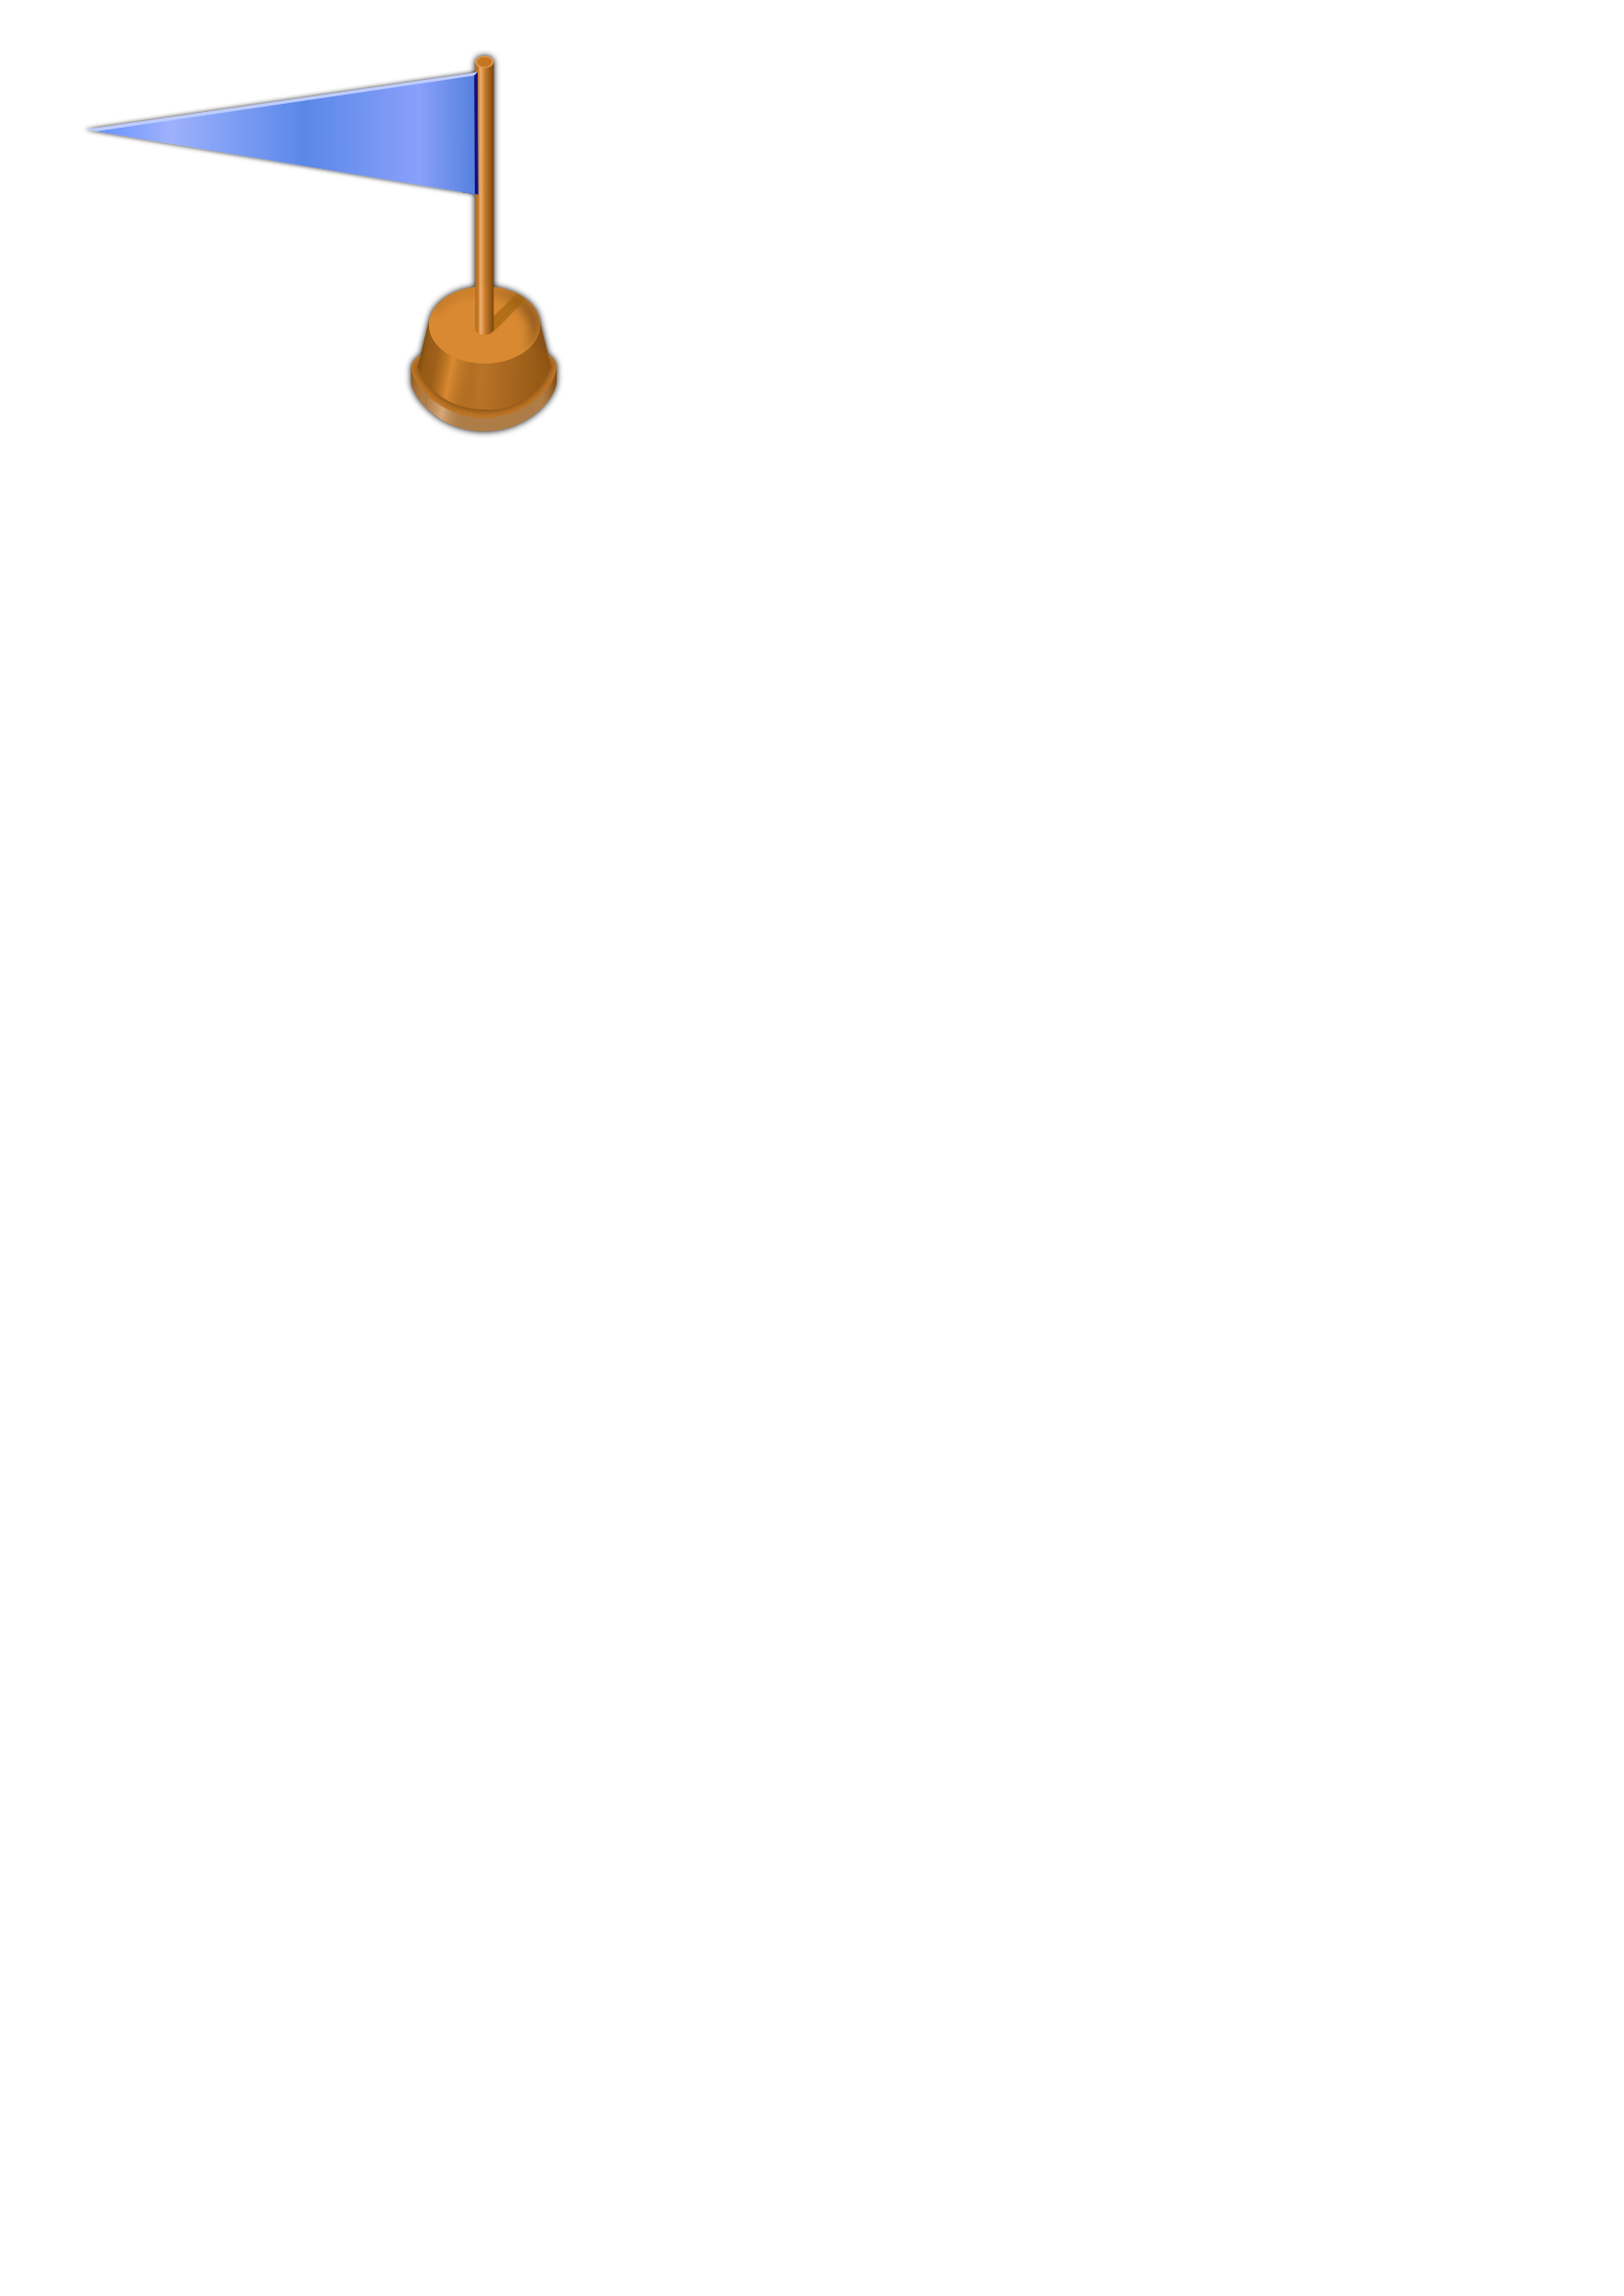
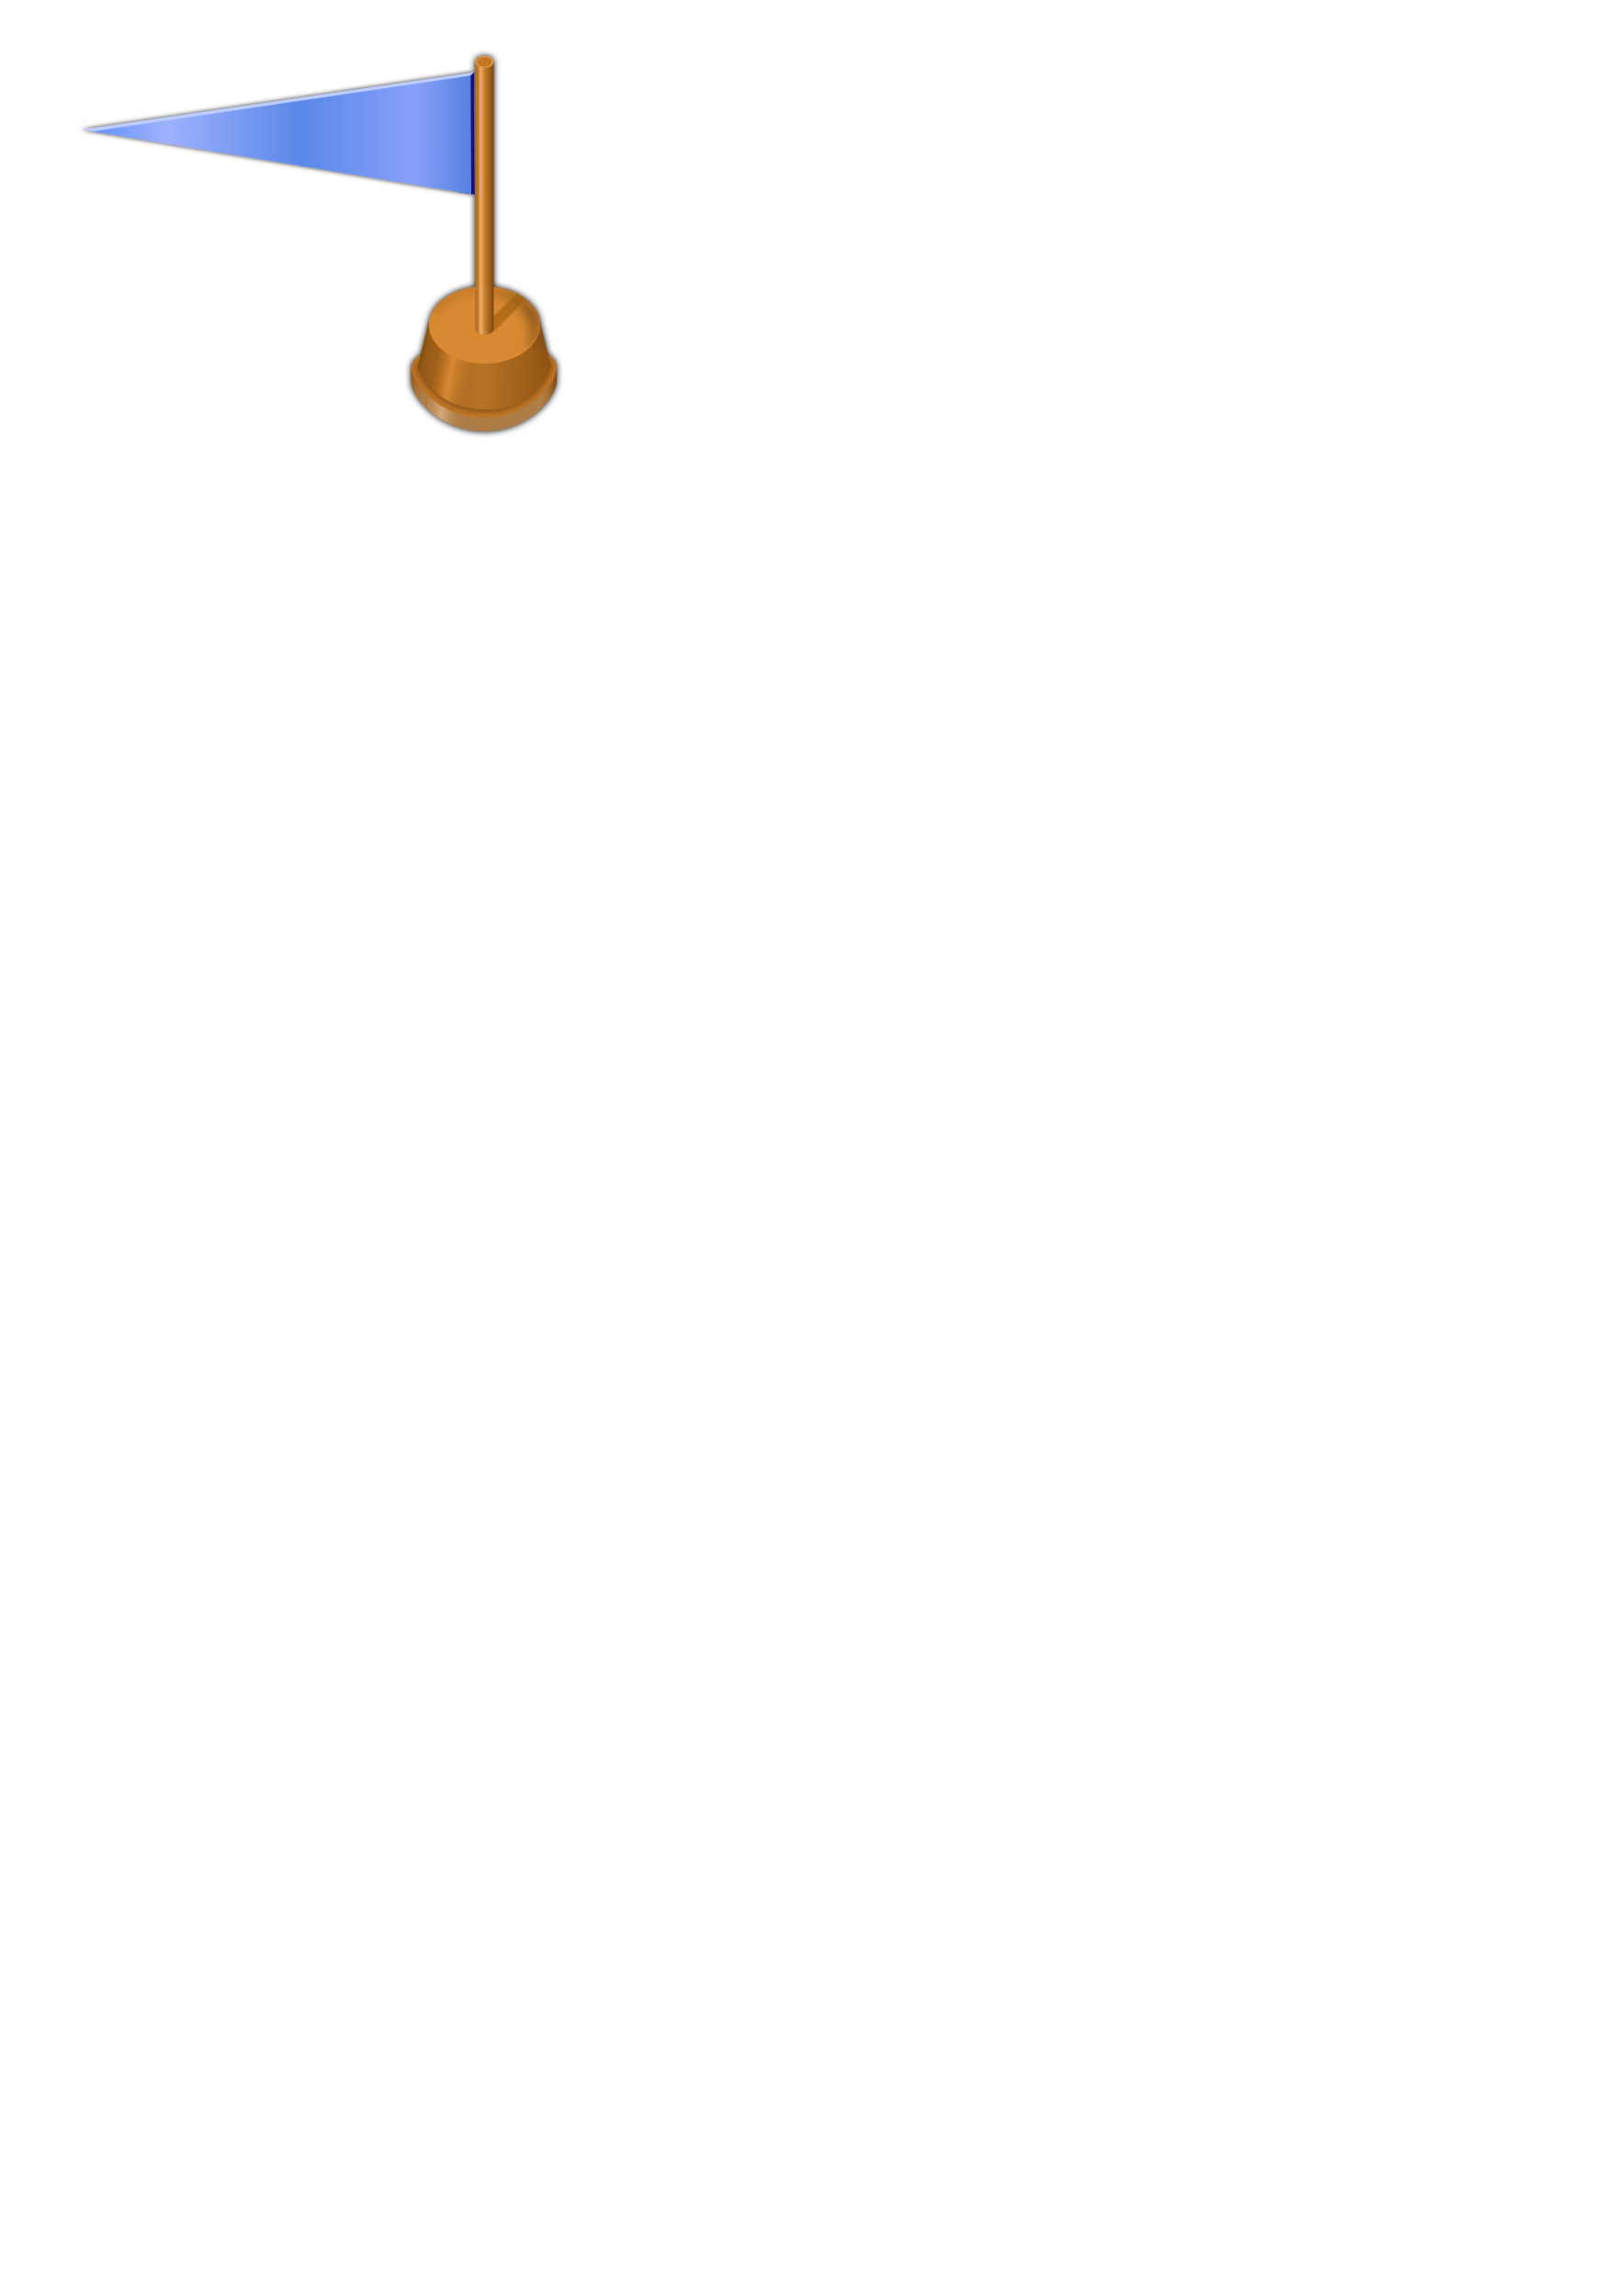
<svg xmlns="http://www.w3.org/2000/svg" xmlns:xlink="http://www.w3.org/1999/xlink" width="210mm" height="297mm" viewBox="0 0 210 297" version="1.1" id="svg5" xml:space="preserve">
  <defs id="defs2">
    <linearGradient id="linearGradient55962">
      <stop style="stop-color:#497ad7;stop-opacity:1;" offset="0" id="stop55958" />
      <stop style="stop-color:#89a0fa;stop-opacity:1;" offset="0.159" id="stop55966" />
      <stop style="stop-color:#5a88e8;stop-opacity:1;" offset="0.424" id="stop55970" />
      <stop style="stop-color:#9eb1fd;stop-opacity:1;" offset="0.734" id="stop55968" />
      <stop style="stop-color:#4480fc;stop-opacity:1;" offset="1" id="stop55960" />
    </linearGradient>
    <linearGradient id="linearGradient54060">
      <stop style="stop-color:#cc9251;stop-opacity:0.017;" offset="0" id="stop54056" />
      <stop style="stop-color:#81480f;stop-opacity:1;" offset="1" id="stop54058" />
    </linearGradient>
    <linearGradient id="linearGradient52189">
      <stop style="stop-color:#ae7d47;stop-opacity:0.159;" offset="0" id="stop52185" />
      <stop style="stop-color:#f6cd9f;stop-opacity:0.548;" offset="0.514" id="stop52193" />
      <stop style="stop-color:#ae7d47;stop-opacity:0;" offset="1" id="stop52187" />
    </linearGradient>
    <linearGradient id="linearGradient50589">
      <stop style="stop-color:#5c3710;stop-opacity:1;" offset="0" id="stop50585" />
      <stop style="stop-color:#aa6418;stop-opacity:0.297;" offset="1" id="stop50587" />
    </linearGradient>
    <linearGradient id="linearGradient45914">
      <stop style="stop-color:#7f500f;stop-opacity:0.98;" offset="0" id="stop45910" />
      <stop style="stop-color:#9f5f17;stop-opacity:0.014;" offset="1" id="stop45912" />
    </linearGradient>
    <linearGradient id="linearGradient40359">
      <stop style="stop-color:#ff9e20;stop-opacity:0;" offset="0" id="stop40353" />
      <stop style="stop-color:#4c2f0b;stop-opacity:0.98;" offset="1" id="stop40357" />
    </linearGradient>
    <linearGradient id="linearGradient38324">
      <stop style="stop-color:#492b0d;stop-opacity:0.15;" offset="0" id="stop38320" />
      <stop style="stop-color:#995b17;stop-opacity:0.017;" offset="1" id="stop38322" />
    </linearGradient>
    <linearGradient id="linearGradient36453">
      <stop style="stop-color:#c17820;stop-opacity:0.014;" offset="0" id="stop36447" />
      <stop style="stop-color:#d98931;stop-opacity:1;" offset="0.476" id="stop36449" />
      <stop style="stop-color:#c37b2a;stop-opacity:0.153;" offset="1" id="stop36451" />
    </linearGradient>
    <linearGradient id="linearGradient24709">
      <stop style="stop-color:#905513;stop-opacity:1;" offset="0" id="stop24705" />
      <stop style="stop-color:#b97427;stop-opacity:0.976;" offset="0.486" id="stop24711" />
      <stop style="stop-color:#8d5211;stop-opacity:0.976" offset="1" id="stop24707" />
    </linearGradient>
    <linearGradient id="linearGradient16670">
      <stop style="stop-color:#e59e53;stop-opacity:0.029;" offset="0" id="stop16666" />
      <stop style="stop-color:#e9af75;stop-opacity:1;" offset="0.4" id="stop16674" />
      <stop style="stop-color:#f5b772;stop-opacity:0.035;" offset="1" id="stop16668" />
    </linearGradient>
    <linearGradient id="linearGradient12656">
      <stop style="stop-color:#a05c11;stop-opacity:1;" offset="0" id="stop12652" />
      <stop style="stop-color:#db8c35;stop-opacity:1;" offset="0.498" id="stop12660" />
      <stop style="stop-color:#703c05;stop-opacity:1;" offset="1" id="stop12654" />
    </linearGradient>
    <linearGradient xlink:href="#linearGradient12656" id="linearGradient12658" x1="96.518" y1="64.634" x2="101.434" y2="64.634" gradientUnits="userSpaceOnUse" />
    <linearGradient xlink:href="#linearGradient16670" id="linearGradient16672" x1="98.488" y1="65.647" x2="99.663" y2="65.647" gradientUnits="userSpaceOnUse" gradientTransform="matrix(1.01497,0,0,1.01497,-1.990449,-1.368017)" />
    <filter style="color-interpolation-filters:sRGB" id="filter20432" x="-0.12" y="-0.185" width="1.241" height="1.371">
      <feGaussianBlur stdDeviation="0.13" id="feGaussianBlur20434" />
    </filter>
    <linearGradient xlink:href="#linearGradient24709" id="linearGradient24703" x1="84.25" y1="94.299" x2="113.901" y2="94.883" gradientUnits="userSpaceOnUse" />
    <filter style="color-interpolation-filters:sRGB" id="filter35700" x="-0.063" y="-0.077" width="1.127" height="1.154">
      <feGaussianBlur stdDeviation="0.164" id="feGaussianBlur35702" />
    </filter>
    <linearGradient xlink:href="#linearGradient36453" id="linearGradient36445" x1="88.646" y1="97.03" x2="95.803" y2="98.462" gradientUnits="userSpaceOnUse" />
    <linearGradient xlink:href="#linearGradient38324" id="linearGradient38326" x1="112.691" y1="91.844" x2="109.699" y2="94.313" gradientUnits="userSpaceOnUse" />
    <radialGradient xlink:href="#linearGradient40359" id="radialGradient41879" cx="99.502" cy="85.095" fx="99.502" fy="85.095" r="11.164" gradientTransform="matrix(0.4512616,-0.6075065,0.819242,0.6085407,-15.11306,93.75917)" gradientUnits="userSpaceOnUse" />
    <filter style="color-interpolation-filters:sRGB" id="filter42502" x="-0.103" y="-0.175" width="1.206" height="1.351">
      <feGaussianBlur stdDeviation="0.959" id="feGaussianBlur42504" />
    </filter>
    <clipPath clipPathUnits="userSpaceOnUse" id="clipPath42514">
      <ellipse style="display:inline;opacity:1;fill:#d98931;fill-opacity:1;fill-rule:evenodd;stroke-width:0.283" id="ellipse42516" cx="99.305" cy="86.417" rx="11.36" ry="7.882" />
    </clipPath>
    <linearGradient xlink:href="#linearGradient45914" id="linearGradient45916" x1="86.499" y1="92.324" x2="87.987" y2="92.614" gradientUnits="userSpaceOnUse" />
    <filter style="color-interpolation-filters:sRGB" id="filter48131" x="-0.059" y="-0.126" width="1.118" height="1.253">
      <feGaussianBlur stdDeviation="0.677" id="feGaussianBlur48133" />
    </filter>
    <linearGradient xlink:href="#linearGradient50589" id="linearGradient50591" x1="81.624" y1="98.578" x2="85.89" y2="100.097" gradientUnits="userSpaceOnUse" />
    <linearGradient xlink:href="#linearGradient52189" id="linearGradient52191" x1="85.818" y1="103.784" x2="95" y2="105.591" gradientUnits="userSpaceOnUse" />
    <clipPath clipPathUnits="userSpaceOnUse" id="clipPath52285">
      <ellipse style="display:inline;opacity:1;fill:#ec85e1;fill-opacity:1;fill-rule:evenodd;stroke-width:0.488" id="ellipse52287" cx="243.056" cy="-126.577" rx="20.68" ry="12.839" transform="matrix(0.5040386,0.8636811,0.1856759,0.9826111,0,0)" />
    </clipPath>
    <linearGradient xlink:href="#linearGradient54060" id="linearGradient54062" x1="109.748" y1="102.555" x2="113.797" y2="102.699" gradientUnits="userSpaceOnUse" />
    <filter style="color-interpolation-filters:sRGB" id="filter55629" x="-0.055" y="-0.021" width="1.111" height="1.043">
      <feGaussianBlur stdDeviation="0.684" id="feGaussianBlur55631" />
    </filter>
    <linearGradient xlink:href="#linearGradient55962" id="linearGradient55964" x1="99.995" y1="47.237" x2="11.656" y2="47.033" gradientUnits="userSpaceOnUse" />
    <filter style="color-interpolation-filters:sRGB" id="filter62741" x="-0.016" y="-0.05" width="1.031" height="1.1">
      <feGaussianBlur stdDeviation="0.519" id="feGaussianBlur62743" />
    </filter>
  </defs>
  <g id="layer1">
-     <g id="g67569" transform="matrix(0.6342796,0,0,0.6342796,-0.3130399,-12.77831)">
-       <path id="path62734" style="opacity:0.828;fill:#000000;fill-opacity:1;stroke:none;stroke-width:0.265px;stroke-linecap:butt;stroke-linejoin:miter;stroke-opacity:1;filter:url(#filter62741)" d="m 97.891,34.847 -80.106,11.712 2.285,0.379 74.608,12.367 0.894,0.148 2.463,0.408 z" />
-       <path id="path55585" style="fill:#000000;fill-opacity:1;fill-rule:evenodd;stroke-width:0.264;filter:url(#filter55629)" d="m 99.28,31.542 a 1.892,1.227 0 0 0 -1.891,1.227 V 78.653 a 11.36,7.882 0 0 0 -0.144,0.018 11.36,7.882 0 0 0 -0.299,0.037 11.36,7.882 0 0 0 -0.516,0.089 11.36,7.882 0 0 0 -0.241,0.042 11.36,7.882 0 0 0 -0.539,0.12 11.36,7.882 0 0 0 -0.213,0.05 11.36,7.882 0 0 0 -0.553,0.153 11.36,7.882 0 0 0 -0.172,0.049 11.36,7.882 0 0 0 -0.54,0.18 11.36,7.882 0 0 0 -0.174,0.061 11.36,7.882 0 0 0 -0.543,0.214 11.36,7.882 0 0 0 -0.129,0.053 11.36,7.882 0 0 0 -0.549,0.253 11.36,7.882 0 0 0 -0.1,0.049 11.36,7.882 0 0 0 -0.506,0.269 11.36,7.882 0 0 0 -0.128,0.072 11.36,7.882 0 0 0 -0.477,0.293 11.36,7.882 0 0 0 -0.101,0.065 11.36,7.882 0 0 0 -0.463,0.326 11.36,7.882 0 0 0 -0.084,0.063 11.36,7.882 0 0 0 -0.433,0.35 11.36,7.882 0 0 0 -0.076,0.066 11.36,7.882 0 0 0 -0.407,0.38 11.36,7.882 0 0 0 -0.05,0.05 11.36,7.882 0 0 0 -0.378,0.408 11.36,7.882 0 0 0 -0.045,0.052 11.36,7.882 0 0 0 -0.342,0.433 11.36,7.882 0 0 0 -0.026,0.035 11.36,7.882 0 0 0 -0.31,0.466 11.36,7.882 0 0 0 -0.011,0.019 11.36,7.882 0 0 0 -0.268,0.486 11.36,7.882 0 0 0 -0.012,0.025 11.36,7.882 0 0 0 -0.568,1.875 h -0.045 l -1.633,6.731 c -1.247,0.791 -1.959,1.719 -1.975,2.733 v 2.472 h 0.023 c -0.014,0.095 -0.022,0.192 -0.023,0.289 -5.68e-4,0.038 2.3e-5,0.077 0.002,0.117 5.28e-4,0.014 0.001,0.027 0.002,0.041 0.001,0.026 0.004,0.052 0.006,0.078 0.002,0.02 0.003,0.039 0.005,0.059 0.004,0.04 0.01,0.08 0.016,0.121 4.91e-4,0.003 0.001,0.007 0.002,0.01 0.014,0.091 0.032,0.184 0.055,0.281 0.005,0.021 0.01,0.043 0.015,0.064 0.008,0.031 0.016,0.062 0.025,0.093 0.004,0.015 0.008,0.029 0.012,0.044 0.012,0.043 0.025,0.087 0.039,0.132 0.006,0.02 0.013,0.041 0.02,0.061 0.014,0.041 0.028,0.082 0.043,0.124 0.002,0.006 0.004,0.013 0.007,0.019 0.02,0.056 0.042,0.113 0.064,0.17 7.32e-4,0.002 0.001,0.004 0.002,0.006 0.021,0.054 0.044,0.108 0.067,0.163 0.004,0.009 0.007,0.017 0.011,0.026 0.024,0.055 0.048,0.11 0.073,0.166 0.007,0.015 0.014,0.03 0.021,0.045 0.018,0.039 0.037,0.079 0.056,0.119 0.01,0.021 0.021,0.042 0.031,0.063 0.026,0.053 0.054,0.106 0.082,0.16 0.009,0.017 0.019,0.035 0.028,0.053 0.019,0.036 0.039,0.072 0.059,0.109 0.014,0.025 0.028,0.051 0.042,0.076 0.061,0.109 0.125,0.219 0.193,0.33 0.017,0.028 0.035,0.056 0.052,0.084 0.031,0.051 0.063,0.101 0.096,0.152 0.001,0.002 0.003,0.004 0.004,0.006 0.033,0.051 0.067,0.101 0.101,0.152 0.024,0.036 0.049,0.072 0.073,0.109 0.02,0.029 0.04,0.058 0.06,0.087 0.035,0.051 0.072,0.102 0.109,0.153 0.022,0.031 0.044,0.062 0.067,0.093 0.016,0.021 0.032,0.043 0.048,0.064 0.038,0.052 0.077,0.104 0.117,0.156 0.008,0.011 0.017,0.021 0.025,0.032 0.005,0.007 0.01,0.014 0.015,0.021 0.762,0.986 1.765,2.001 2.986,2.922 0.063,0.048 0.128,0.095 0.192,0.143 0.054,0.04 0.109,0.08 0.164,0.119 0.02,0.014 0.039,0.028 0.059,0.042 0.054,0.038 0.109,0.076 0.164,0.114 0.011,0.008 0.023,0.016 0.035,0.024 0.189,0.13 0.383,0.257 0.581,0.381 0.009,0.006 0.018,0.011 0.027,0.017 0.065,0.041 0.13,0.081 0.196,0.121 0.072,0.043 0.143,0.087 0.216,0.129 0.065,0.038 0.13,0.075 0.196,0.113 0.011,0.006 0.022,0.013 0.033,0.019 0.065,0.037 0.13,0.073 0.195,0.109 0.022,0.012 0.044,0.024 0.067,0.036 0.2,0.109 0.405,0.214 0.613,0.316 0.018,0.009 0.036,0.018 0.054,0.026 0.067,0.033 0.135,0.065 0.203,0.097 0.017,0.008 0.033,0.015 0.05,0.023 0.132,0.061 0.266,0.122 0.402,0.18 0.017,0.007 0.034,0.015 0.052,0.022 0.063,0.027 0.126,0.054 0.19,0.08 0.039,0.016 0.078,0.032 0.117,0.048 0.072,0.029 0.144,0.058 0.217,0.086 0.074,0.029 0.148,0.057 0.223,0.085 0.048,0.018 0.096,0.035 0.145,0.053 0.047,0.017 0.093,0.034 0.14,0.051 1.697,0.599 3.601,0.961 5.692,0.953 4.22,-0.017 7.741,-1.557 10.278,-3.55 0.044,-0.035 0.088,-0.07 0.132,-0.105 0.044,-0.035 0.087,-0.07 0.13,-0.105 0.043,-0.035 0.086,-0.071 0.129,-0.106 0.042,-0.035 0.084,-0.071 0.126,-0.107 0.005,-0.004 0.01,-0.009 0.015,-0.013 0.037,-0.032 0.074,-0.063 0.11,-0.095 0.002,-0.001 0.003,-0.003 0.005,-0.004 0.04,-0.035 0.079,-0.07 0.118,-0.104 0.006,-0.005 0.012,-0.011 0.018,-0.016 0.075,-0.067 0.15,-0.135 0.223,-0.203 0.041,-0.038 0.081,-0.076 0.121,-0.114 0.013,-0.012 0.025,-0.024 0.037,-0.036 0.043,-0.041 0.086,-0.083 0.128,-0.124 0.02,-0.019 0.04,-0.039 0.059,-0.058 0.021,-0.021 0.042,-0.042 0.062,-0.062 0.016,-0.016 0.033,-0.033 0.049,-0.049 0.011,-0.011 0.021,-0.021 0.032,-0.032 0.026,-0.026 0.052,-0.053 0.078,-0.08 0.011,-0.011 0.021,-0.022 0.031,-0.033 0.026,-0.027 0.051,-0.053 0.076,-0.08 0.006,-0.006 0.011,-0.012 0.017,-0.018 0.03,-0.032 0.06,-0.063 0.089,-0.095 0.041,-0.044 0.081,-0.088 0.121,-0.133 0.028,-0.031 0.056,-0.062 0.084,-0.093 0.051,-0.057 0.101,-0.115 0.151,-0.172 0.016,-0.019 0.032,-0.037 0.048,-0.056 0.046,-0.053 0.091,-0.107 0.135,-0.16 0.009,-0.011 0.017,-0.021 0.025,-0.032 0.042,-0.051 0.084,-0.103 0.125,-0.155 0.029,-0.037 0.058,-0.074 0.087,-0.111 0.03,-0.038 0.06,-0.077 0.089,-0.115 0.029,-0.038 0.057,-0.076 0.085,-0.114 0.031,-0.042 0.062,-0.083 0.092,-0.125 0.006,-0.009 0.012,-0.017 0.018,-0.026 0.046,-0.064 0.091,-0.127 0.135,-0.191 2.2e-4,-3.2e-4 3e-4,-7.2e-4 5.2e-4,-0.001 0.036,-0.053 0.072,-0.106 0.107,-0.159 0.015,-0.023 0.031,-0.046 0.046,-0.07 0.034,-0.052 0.068,-0.104 0.101,-0.157 0.015,-0.024 0.03,-0.047 0.045,-0.071 0.029,-0.047 0.058,-0.094 0.086,-0.141 0.017,-0.029 0.034,-0.057 0.051,-0.085 0.029,-0.05 0.058,-0.1 0.086,-0.15 0.014,-0.025 0.029,-0.05 0.042,-0.075 0.03,-0.055 0.06,-0.109 0.089,-0.164 0.002,-0.005 0.005,-0.009 0.007,-0.014 0.031,-0.059 0.061,-0.117 0.09,-0.175 0.009,-0.017 0.016,-0.034 0.025,-0.051 0.025,-0.051 0.049,-0.101 0.073,-0.151 0.01,-0.021 0.02,-0.043 0.029,-0.064 0.026,-0.057 0.052,-0.114 0.076,-0.171 0.004,-0.009 0.007,-0.018 0.011,-0.026 0.025,-0.06 0.051,-0.119 0.074,-0.178 0.005,-0.012 0.009,-0.024 0.013,-0.036 0.022,-0.056 0.043,-0.111 0.064,-0.166 7.4e-4,-0.002 0.001,-0.004 0.002,-0.006 0.02,-0.055 0.038,-0.109 0.056,-0.163 0.005,-0.016 0.01,-0.031 0.015,-0.047 0.019,-0.06 0.038,-0.12 0.055,-0.179 0.003,-0.009 0.005,-0.018 0.008,-0.027 0.016,-0.056 0.031,-0.111 0.045,-0.165 10e-4,-0.005 0.002,-0.011 0.004,-0.016 0.013,-0.053 0.026,-0.105 0.037,-0.158 0.002,-0.011 0.005,-0.022 0.007,-0.033 0.012,-0.057 0.023,-0.113 0.033,-0.168 8.5e-4,-0.005 10e-4,-0.01 0.002,-0.014 0.009,-0.051 0.017,-0.102 0.023,-0.151 0.002,-0.015 0.004,-0.029 0.006,-0.044 0.006,-0.045 0.011,-0.089 0.015,-0.133 10e-4,-0.012 0.002,-0.024 0.003,-0.036 0.004,-0.051 0.008,-0.103 0.01,-0.153 2.5e-4,-0.006 3.1e-4,-0.012 5.2e-4,-0.018 0.002,-0.051 0.003,-0.101 0.002,-0.15 v -2.472 h -0.01 c 0.007,-0.098 0.011,-0.195 0.01,-0.289 -0.009,-0.918 -0.636,-1.775 -1.763,-2.516 l -1.596,-6.579 a 11.36,7.882 0 0 0 -0.035,-0.265 11.36,7.882 0 0 0 -0.011,-0.071 11.36,7.882 0 0 0 -0.018,-0.098 11.36,7.882 0 0 0 -0.016,-0.084 11.36,7.882 0 0 0 -0.036,-0.166 11.36,7.882 0 0 0 -0.003,-0.009 11.36,7.882 0 0 0 -0.027,-0.111 11.36,7.882 0 0 0 -0.021,-0.081 11.36,7.882 0 0 0 -0.027,-0.093 11.36,7.882 0 0 0 -0.024,-0.082 11.36,7.882 0 0 0 -0.034,-0.105 11.36,7.882 0 0 0 -0.028,-0.083 11.36,7.882 0 0 0 -0.029,-0.084 11.36,7.882 0 0 0 -0.033,-0.09 11.36,7.882 0 0 0 -0.038,-0.098 11.36,7.882 0 0 0 -0.032,-0.08 11.36,7.882 0 0 0 -0.045,-0.104 11.36,7.882 0 0 0 -0.032,-0.073 11.36,7.882 0 0 0 -0.04,-0.086 11.36,7.882 0 0 0 -0.049,-0.102 11.36,7.882 0 0 0 -0.034,-0.068 11.36,7.882 0 0 0 -0.054,-0.103 11.36,7.882 0 0 0 -0.039,-0.072 11.36,7.882 0 0 0 -0.062,-0.112 11.36,7.882 0 0 0 -0.03,-0.052 11.36,7.882 0 0 0 -0.064,-0.107 11.36,7.882 0 0 0 -0.052,-0.083 11.36,7.882 0 0 0 -0.052,-0.082 11.36,7.882 0 0 0 -0.052,-0.079 11.36,7.882 0 0 0 -0.059,-0.088 11.36,7.882 0 0 0 -0.066,-0.094 11.36,7.882 0 0 0 -0.053,-0.073 11.36,7.882 0 0 0 -0.055,-0.075 11.36,7.882 0 0 0 -0.072,-0.094 11.36,7.882 0 0 0 -0.06,-0.076 11.36,7.882 0 0 0 -0.06,-0.075 11.36,7.882 0 0 0 -0.072,-0.088 11.36,7.882 0 0 0 -0.062,-0.072 11.36,7.882 0 0 0 -0.077,-0.088 11.36,7.882 0 0 0 -0.057,-0.063 11.36,7.882 0 0 0 -0.086,-0.094 11.36,7.882 0 0 0 -0.057,-0.06 11.36,7.882 0 0 0 -0.102,-0.106 11.36,7.882 0 0 0 -0.038,-0.037 11.36,7.882 0 0 0 -0.113,-0.112 11.36,7.882 0 0 0 -0.127,-0.12 11.36,7.882 0 0 0 -0.012,-0.011 11.36,7.882 0 0 0 -0.088,-0.08 11.36,7.882 0 0 0 -0.089,-0.08 11.36,7.882 0 0 0 -0.031,-0.027 11.36,7.882 0 0 0 -0.304,-0.253 11.36,7.882 0 0 0 -0.043,-0.034 11.36,7.882 0 0 0 -0.12,-0.094 11.36,7.882 0 0 0 -0.184,-0.137 11.36,7.882 0 0 0 -0.006,-0.004 11.36,7.882 0 0 0 -0.183,-0.13 11.36,7.882 0 0 0 -0.188,-0.127 11.36,7.882 0 0 0 -0.006,-0.004 11.36,7.882 0 0 0 -0.097,-0.063 11.36,7.882 0 0 0 -0.101,-0.066 11.36,7.882 0 0 0 -0.061,-0.038 11.36,7.882 0 0 0 -0.224,-0.135 11.36,7.882 9.3554435e-7 0 0 -0.048,-0.028 11.36,7.882 0 0 0 -0.076,-0.044 11.36,7.882 0 0 0 -0.179,-0.101 11.36,7.882 0 0 0 -0.013,-0.007 11.36,7.882 0 0 0 -0.051,-0.027 11.36,7.882 9.3554435e-7 0 0 -0.086,-0.045 11.36,7.882 0 0 0 -0.058,-0.031 11.36,7.882 0 0 0 -0.01,-0.005 11.36,7.882 0 0 0 -0.202,-0.103 11.36,7.882 0 0 0 -0.015,-0.007 11.36,7.882 0 0 0 -0.114,-0.055 11.36,7.882 0 0 0 -0.116,-0.056 11.36,7.882 0 0 0 -0.189,-0.087 11.36,7.882 0 0 0 -0.006,-0.003 11.36,7.882 0 0 0 -0.215,-0.095 11.36,7.882 0 0 0 -0.024,-0.01 11.36,7.882 0 0 0 -0.129,-0.054 11.36,7.882 0 0 0 -0.112,-0.046 11.36,7.882 0 0 0 -0.101,-0.04 11.36,7.882 0 0 0 -0.131,-0.051 11.36,7.882 0 0 0 -0.113,-0.042 11.36,7.882 0 0 0 -0.124,-0.045 11.36,7.882 0 0 0 -0.104,-0.037 11.36,7.882 0 0 0 -0.126,-0.044 11.36,7.882 0 0 0 -0.19,-0.064 11.36,7.882 0 0 0 -0.022,-0.007 11.36,7.882 0 0 0 -0.176,-0.056 11.36,7.882 0 0 0 -0.105,-0.032 11.36,7.882 0 0 0 -0.091,-0.027 11.36,7.882 0 0 0 -0.174,-0.05 11.36,7.882 0 0 0 -0.074,-0.021 11.36,7.882 0 0 0 -0.215,-0.058 11.36,7.882 0 0 0 -0.026,-0.007 11.36,7.882 0 0 0 -0.173,-0.043 11.36,7.882 0 0 0 -0.161,-0.039 11.36,7.882 0 0 0 -0.038,-0.008 11.36,7.882 0 0 0 -0.212,-0.048 11.36,7.882 0 0 0 -0.057,-0.012 11.36,7.882 0 0 0 -0.14,-0.029 11.36,7.882 0 0 0 -0.163,-0.032 11.36,7.882 0 0 0 -0.101,-0.019 11.36,7.882 0 0 0 -0.135,-0.024 11.36,7.882 0 0 0 -0.12,-0.021 11.36,7.882 0 0 0 -0.496,-0.074 11.36,7.882 0 0 0 -0.026,-0.003 11.36,7.882 0 0 0 -0.12,-0.015 11.36,7.882 0 0 0 -0.137,-0.017 V 32.77 a 1.892,1.227 0 0 0 -1.891,-1.227 z" />
-       <g id="g55583">
+     <g id="g997">
+       <path id="path62734" style="opacity:0.828;fill:#000000;fill-opacity:1;stroke:none;stroke-width:0.265px;stroke-linecap:butt;stroke-linejoin:miter;stroke-opacity:1;filter:url(#filter62741)" d="m 97.891,34.847 -80.106,11.712 2.285,0.379 74.608,12.367 0.894,0.148 2.463,0.408 z" transform="matrix(0.6342796,0,0,0.6342796,-0.7735417,-12.77831)" />
+       <path id="path55585" style="fill:#000000;fill-opacity:1;fill-rule:evenodd;stroke-width:0.264;filter:url(#filter55629)" d="m 99.28,31.542 a 1.892,1.227 0 0 0 -1.891,1.227 V 78.653 a 11.36,7.882 0 0 0 -0.144,0.018 11.36,7.882 0 0 0 -0.299,0.037 11.36,7.882 0 0 0 -0.516,0.089 11.36,7.882 0 0 0 -0.241,0.042 11.36,7.882 0 0 0 -0.539,0.12 11.36,7.882 0 0 0 -0.213,0.05 11.36,7.882 0 0 0 -0.553,0.153 11.36,7.882 0 0 0 -0.172,0.049 11.36,7.882 0 0 0 -0.54,0.18 11.36,7.882 0 0 0 -0.174,0.061 11.36,7.882 0 0 0 -0.543,0.214 11.36,7.882 0 0 0 -0.129,0.053 11.36,7.882 0 0 0 -0.549,0.253 11.36,7.882 0 0 0 -0.1,0.049 11.36,7.882 0 0 0 -0.506,0.269 11.36,7.882 0 0 0 -0.128,0.072 11.36,7.882 0 0 0 -0.477,0.293 11.36,7.882 0 0 0 -0.101,0.065 11.36,7.882 0 0 0 -0.463,0.326 11.36,7.882 0 0 0 -0.084,0.063 11.36,7.882 0 0 0 -0.433,0.35 11.36,7.882 0 0 0 -0.076,0.066 11.36,7.882 0 0 0 -0.407,0.38 11.36,7.882 0 0 0 -0.05,0.05 11.36,7.882 0 0 0 -0.378,0.408 11.36,7.882 0 0 0 -0.045,0.052 11.36,7.882 0 0 0 -0.342,0.433 11.36,7.882 0 0 0 -0.026,0.035 11.36,7.882 0 0 0 -0.31,0.466 11.36,7.882 0 0 0 -0.011,0.019 11.36,7.882 0 0 0 -0.268,0.486 11.36,7.882 0 0 0 -0.012,0.025 11.36,7.882 0 0 0 -0.568,1.875 h -0.045 l -1.633,6.731 c -1.247,0.791 -1.959,1.719 -1.975,2.733 v 2.472 h 0.023 c -0.014,0.095 -0.022,0.192 -0.023,0.289 -5.68e-4,0.038 2.3e-5,0.077 0.002,0.117 5.28e-4,0.014 0.001,0.027 0.002,0.041 0.001,0.026 0.004,0.052 0.006,0.078 0.002,0.02 0.003,0.039 0.005,0.059 0.004,0.04 0.01,0.08 0.016,0.121 4.91e-4,0.003 0.001,0.007 0.002,0.01 0.014,0.091 0.032,0.184 0.055,0.281 0.005,0.021 0.01,0.043 0.015,0.064 0.008,0.031 0.016,0.062 0.025,0.093 0.004,0.015 0.008,0.029 0.012,0.044 0.012,0.043 0.025,0.087 0.039,0.132 0.006,0.02 0.013,0.041 0.02,0.061 0.014,0.041 0.028,0.082 0.043,0.124 0.002,0.006 0.004,0.013 0.007,0.019 0.02,0.056 0.042,0.113 0.064,0.17 7.32e-4,0.002 0.001,0.004 0.002,0.006 0.021,0.054 0.044,0.108 0.067,0.163 0.004,0.009 0.007,0.017 0.011,0.026 0.024,0.055 0.048,0.11 0.073,0.166 0.007,0.015 0.014,0.03 0.021,0.045 0.018,0.039 0.037,0.079 0.056,0.119 0.01,0.021 0.021,0.042 0.031,0.063 0.026,0.053 0.054,0.106 0.082,0.16 0.009,0.017 0.019,0.035 0.028,0.053 0.019,0.036 0.039,0.072 0.059,0.109 0.014,0.025 0.028,0.051 0.042,0.076 0.061,0.109 0.125,0.219 0.193,0.33 0.017,0.028 0.035,0.056 0.052,0.084 0.031,0.051 0.063,0.101 0.096,0.152 0.001,0.002 0.003,0.004 0.004,0.006 0.033,0.051 0.067,0.101 0.101,0.152 0.024,0.036 0.049,0.072 0.073,0.109 0.02,0.029 0.04,0.058 0.06,0.087 0.035,0.051 0.072,0.102 0.109,0.153 0.022,0.031 0.044,0.062 0.067,0.093 0.016,0.021 0.032,0.043 0.048,0.064 0.038,0.052 0.077,0.104 0.117,0.156 0.008,0.011 0.017,0.021 0.025,0.032 0.005,0.007 0.01,0.014 0.015,0.021 0.762,0.986 1.765,2.001 2.986,2.922 0.063,0.048 0.128,0.095 0.192,0.143 0.054,0.04 0.109,0.08 0.164,0.119 0.02,0.014 0.039,0.028 0.059,0.042 0.054,0.038 0.109,0.076 0.164,0.114 0.011,0.008 0.023,0.016 0.035,0.024 0.189,0.13 0.383,0.257 0.581,0.381 0.009,0.006 0.018,0.011 0.027,0.017 0.065,0.041 0.13,0.081 0.196,0.121 0.072,0.043 0.143,0.087 0.216,0.129 0.065,0.038 0.13,0.075 0.196,0.113 0.011,0.006 0.022,0.013 0.033,0.019 0.065,0.037 0.13,0.073 0.195,0.109 0.022,0.012 0.044,0.024 0.067,0.036 0.2,0.109 0.405,0.214 0.613,0.316 0.018,0.009 0.036,0.018 0.054,0.026 0.067,0.033 0.135,0.065 0.203,0.097 0.017,0.008 0.033,0.015 0.05,0.023 0.132,0.061 0.266,0.122 0.402,0.18 0.017,0.007 0.034,0.015 0.052,0.022 0.063,0.027 0.126,0.054 0.19,0.08 0.039,0.016 0.078,0.032 0.117,0.048 0.072,0.029 0.144,0.058 0.217,0.086 0.074,0.029 0.148,0.057 0.223,0.085 0.048,0.018 0.096,0.035 0.145,0.053 0.047,0.017 0.093,0.034 0.14,0.051 1.697,0.599 3.601,0.961 5.692,0.953 4.22,-0.017 7.741,-1.557 10.278,-3.55 0.044,-0.035 0.088,-0.07 0.132,-0.105 0.044,-0.035 0.087,-0.07 0.13,-0.105 0.043,-0.035 0.086,-0.071 0.129,-0.106 0.042,-0.035 0.084,-0.071 0.126,-0.107 0.005,-0.004 0.01,-0.009 0.015,-0.013 0.037,-0.032 0.074,-0.063 0.11,-0.095 0.002,-0.001 0.003,-0.003 0.005,-0.004 0.04,-0.035 0.079,-0.07 0.118,-0.104 0.006,-0.005 0.012,-0.011 0.018,-0.016 0.075,-0.067 0.15,-0.135 0.223,-0.203 0.041,-0.038 0.081,-0.076 0.121,-0.114 0.013,-0.012 0.025,-0.024 0.037,-0.036 0.043,-0.041 0.086,-0.083 0.128,-0.124 0.02,-0.019 0.04,-0.039 0.059,-0.058 0.021,-0.021 0.042,-0.042 0.062,-0.062 0.016,-0.016 0.033,-0.033 0.049,-0.049 0.011,-0.011 0.021,-0.021 0.032,-0.032 0.026,-0.026 0.052,-0.053 0.078,-0.08 0.011,-0.011 0.021,-0.022 0.031,-0.033 0.026,-0.027 0.051,-0.053 0.076,-0.08 0.006,-0.006 0.011,-0.012 0.017,-0.018 0.03,-0.032 0.06,-0.063 0.089,-0.095 0.041,-0.044 0.081,-0.088 0.121,-0.133 0.028,-0.031 0.056,-0.062 0.084,-0.093 0.051,-0.057 0.101,-0.115 0.151,-0.172 0.016,-0.019 0.032,-0.037 0.048,-0.056 0.046,-0.053 0.091,-0.107 0.135,-0.16 0.009,-0.011 0.017,-0.021 0.025,-0.032 0.042,-0.051 0.084,-0.103 0.125,-0.155 0.029,-0.037 0.058,-0.074 0.087,-0.111 0.03,-0.038 0.06,-0.077 0.089,-0.115 0.029,-0.038 0.057,-0.076 0.085,-0.114 0.031,-0.042 0.062,-0.083 0.092,-0.125 0.006,-0.009 0.012,-0.017 0.018,-0.026 0.046,-0.064 0.091,-0.127 0.135,-0.191 2.2e-4,-3.2e-4 3e-4,-7.2e-4 5.2e-4,-0.001 0.036,-0.053 0.072,-0.106 0.107,-0.159 0.015,-0.023 0.031,-0.046 0.046,-0.07 0.034,-0.052 0.068,-0.104 0.101,-0.157 0.015,-0.024 0.03,-0.047 0.045,-0.071 0.029,-0.047 0.058,-0.094 0.086,-0.141 0.017,-0.029 0.034,-0.057 0.051,-0.085 0.029,-0.05 0.058,-0.1 0.086,-0.15 0.014,-0.025 0.029,-0.05 0.042,-0.075 0.03,-0.055 0.06,-0.109 0.089,-0.164 0.002,-0.005 0.005,-0.009 0.007,-0.014 0.031,-0.059 0.061,-0.117 0.09,-0.175 0.009,-0.017 0.016,-0.034 0.025,-0.051 0.025,-0.051 0.049,-0.101 0.073,-0.151 0.01,-0.021 0.02,-0.043 0.029,-0.064 0.026,-0.057 0.052,-0.114 0.076,-0.171 0.004,-0.009 0.007,-0.018 0.011,-0.026 0.025,-0.06 0.051,-0.119 0.074,-0.178 0.005,-0.012 0.009,-0.024 0.013,-0.036 0.022,-0.056 0.043,-0.111 0.064,-0.166 7.4e-4,-0.002 0.001,-0.004 0.002,-0.006 0.02,-0.055 0.038,-0.109 0.056,-0.163 0.005,-0.016 0.01,-0.031 0.015,-0.047 0.019,-0.06 0.038,-0.12 0.055,-0.179 0.003,-0.009 0.005,-0.018 0.008,-0.027 0.016,-0.056 0.031,-0.111 0.045,-0.165 10e-4,-0.005 0.002,-0.011 0.004,-0.016 0.013,-0.053 0.026,-0.105 0.037,-0.158 0.002,-0.011 0.005,-0.022 0.007,-0.033 0.012,-0.057 0.023,-0.113 0.033,-0.168 8.5e-4,-0.005 10e-4,-0.01 0.002,-0.014 0.009,-0.051 0.017,-0.102 0.023,-0.151 0.002,-0.015 0.004,-0.029 0.006,-0.044 0.006,-0.045 0.011,-0.089 0.015,-0.133 10e-4,-0.012 0.002,-0.024 0.003,-0.036 0.004,-0.051 0.008,-0.103 0.01,-0.153 2.5e-4,-0.006 3.1e-4,-0.012 5.2e-4,-0.018 0.002,-0.051 0.003,-0.101 0.002,-0.15 v -2.472 h -0.01 c 0.007,-0.098 0.011,-0.195 0.01,-0.289 -0.009,-0.918 -0.636,-1.775 -1.763,-2.516 l -1.596,-6.579 a 11.36,7.882 0 0 0 -0.035,-0.265 11.36,7.882 0 0 0 -0.011,-0.071 11.36,7.882 0 0 0 -0.018,-0.098 11.36,7.882 0 0 0 -0.016,-0.084 11.36,7.882 0 0 0 -0.036,-0.166 11.36,7.882 0 0 0 -0.003,-0.009 11.36,7.882 0 0 0 -0.027,-0.111 11.36,7.882 0 0 0 -0.021,-0.081 11.36,7.882 0 0 0 -0.027,-0.093 11.36,7.882 0 0 0 -0.024,-0.082 11.36,7.882 0 0 0 -0.034,-0.105 11.36,7.882 0 0 0 -0.028,-0.083 11.36,7.882 0 0 0 -0.029,-0.084 11.36,7.882 0 0 0 -0.033,-0.09 11.36,7.882 0 0 0 -0.038,-0.098 11.36,7.882 0 0 0 -0.032,-0.08 11.36,7.882 0 0 0 -0.045,-0.104 11.36,7.882 0 0 0 -0.032,-0.073 11.36,7.882 0 0 0 -0.04,-0.086 11.36,7.882 0 0 0 -0.049,-0.102 11.36,7.882 0 0 0 -0.034,-0.068 11.36,7.882 0 0 0 -0.054,-0.103 11.36,7.882 0 0 0 -0.039,-0.072 11.36,7.882 0 0 0 -0.062,-0.112 11.36,7.882 0 0 0 -0.03,-0.052 11.36,7.882 0 0 0 -0.064,-0.107 11.36,7.882 0 0 0 -0.052,-0.083 11.36,7.882 0 0 0 -0.052,-0.082 11.36,7.882 0 0 0 -0.052,-0.079 11.36,7.882 0 0 0 -0.059,-0.088 11.36,7.882 0 0 0 -0.066,-0.094 11.36,7.882 0 0 0 -0.053,-0.073 11.36,7.882 0 0 0 -0.055,-0.075 11.36,7.882 0 0 0 -0.072,-0.094 11.36,7.882 0 0 0 -0.06,-0.076 11.36,7.882 0 0 0 -0.06,-0.075 11.36,7.882 0 0 0 -0.072,-0.088 11.36,7.882 0 0 0 -0.062,-0.072 11.36,7.882 0 0 0 -0.077,-0.088 11.36,7.882 0 0 0 -0.057,-0.063 11.36,7.882 0 0 0 -0.086,-0.094 11.36,7.882 0 0 0 -0.057,-0.06 11.36,7.882 0 0 0 -0.102,-0.106 11.36,7.882 0 0 0 -0.038,-0.037 11.36,7.882 0 0 0 -0.113,-0.112 11.36,7.882 0 0 0 -0.127,-0.12 11.36,7.882 0 0 0 -0.012,-0.011 11.36,7.882 0 0 0 -0.088,-0.08 11.36,7.882 0 0 0 -0.089,-0.08 11.36,7.882 0 0 0 -0.031,-0.027 11.36,7.882 0 0 0 -0.304,-0.253 11.36,7.882 0 0 0 -0.043,-0.034 11.36,7.882 0 0 0 -0.12,-0.094 11.36,7.882 0 0 0 -0.184,-0.137 11.36,7.882 0 0 0 -0.006,-0.004 11.36,7.882 0 0 0 -0.183,-0.13 11.36,7.882 0 0 0 -0.188,-0.127 11.36,7.882 0 0 0 -0.006,-0.004 11.36,7.882 0 0 0 -0.097,-0.063 11.36,7.882 0 0 0 -0.101,-0.066 11.36,7.882 0 0 0 -0.061,-0.038 11.36,7.882 0 0 0 -0.224,-0.135 11.36,7.882 9.3554435e-7 0 0 -0.048,-0.028 11.36,7.882 0 0 0 -0.076,-0.044 11.36,7.882 0 0 0 -0.179,-0.101 11.36,7.882 0 0 0 -0.013,-0.007 11.36,7.882 0 0 0 -0.051,-0.027 11.36,7.882 9.3554435e-7 0 0 -0.086,-0.045 11.36,7.882 0 0 0 -0.058,-0.031 11.36,7.882 0 0 0 -0.01,-0.005 11.36,7.882 0 0 0 -0.202,-0.103 11.36,7.882 0 0 0 -0.015,-0.007 11.36,7.882 0 0 0 -0.114,-0.055 11.36,7.882 0 0 0 -0.116,-0.056 11.36,7.882 0 0 0 -0.189,-0.087 11.36,7.882 0 0 0 -0.006,-0.003 11.36,7.882 0 0 0 -0.215,-0.095 11.36,7.882 0 0 0 -0.024,-0.01 11.36,7.882 0 0 0 -0.129,-0.054 11.36,7.882 0 0 0 -0.112,-0.046 11.36,7.882 0 0 0 -0.101,-0.04 11.36,7.882 0 0 0 -0.131,-0.051 11.36,7.882 0 0 0 -0.113,-0.042 11.36,7.882 0 0 0 -0.124,-0.045 11.36,7.882 0 0 0 -0.104,-0.037 11.36,7.882 0 0 0 -0.126,-0.044 11.36,7.882 0 0 0 -0.19,-0.064 11.36,7.882 0 0 0 -0.022,-0.007 11.36,7.882 0 0 0 -0.176,-0.056 11.36,7.882 0 0 0 -0.105,-0.032 11.36,7.882 0 0 0 -0.091,-0.027 11.36,7.882 0 0 0 -0.174,-0.05 11.36,7.882 0 0 0 -0.074,-0.021 11.36,7.882 0 0 0 -0.215,-0.058 11.36,7.882 0 0 0 -0.026,-0.007 11.36,7.882 0 0 0 -0.173,-0.043 11.36,7.882 0 0 0 -0.161,-0.039 11.36,7.882 0 0 0 -0.038,-0.008 11.36,7.882 0 0 0 -0.212,-0.048 11.36,7.882 0 0 0 -0.057,-0.012 11.36,7.882 0 0 0 -0.14,-0.029 11.36,7.882 0 0 0 -0.163,-0.032 11.36,7.882 0 0 0 -0.101,-0.019 11.36,7.882 0 0 0 -0.135,-0.024 11.36,7.882 0 0 0 -0.12,-0.021 11.36,7.882 0 0 0 -0.496,-0.074 11.36,7.882 0 0 0 -0.026,-0.003 11.36,7.882 0 0 0 -0.12,-0.015 11.36,7.882 0 0 0 -0.137,-0.017 V 32.77 a 1.892,1.227 0 0 0 -1.891,-1.227 z" transform="matrix(0.6342796,0,0,0.6342796,-0.3130399,-12.77831)" />
+       <g id="g55583" transform="matrix(0.6342796,0,0,0.6342796,-0.3130399,-12.77831)">
        <g id="g55648">
          <path id="path45903" style="opacity:1;fill:#ae7d47;fill-opacity:1;fill-rule:evenodd;stroke-width:0.264" d="m 99.472,92.564 c -5.693,0 -10.529,1.035 -13.116,2.652 h -2.019 v 2.472 h 0.023 c -0.014,0.095 -0.022,0.192 -0.023,0.289 -0.042,2.789 5.588,10.187 14.954,10.149 8.932,-0.036 14.737,-6.893 14.701,-10.438 v -2.472 h -1.695 c -2.358,-1.589 -7.003,-2.652 -12.825,-2.652 z" />
          <path id="path50583" style="fill:url(#linearGradient50591);fill-opacity:1;stroke:none;stroke-width:0.265px;stroke-linecap:butt;stroke-linejoin:miter;stroke-opacity:1" d="m 86.863,94.922 c -0.177,0.096 -0.346,0.193 -0.506,0.294 h -2.019 v 2.472 h 0.023 c -0.014,0.095 -0.022,0.192 -0.023,0.289 -0.014,0.951 0.632,2.439 1.86,3.985 z" />
          <path id="path52183" style="fill:url(#linearGradient52191);fill-opacity:1;stroke:none;stroke-width:0.265px;stroke-linecap:butt;stroke-linejoin:miter;stroke-opacity:1" d="m 88.276,98.398 -0.772,5 c 1.681,1.632 3.994,3.163 6.847,4.019 l 0.433,-6.49 z" />
          <path id="path52289" style="fill:url(#linearGradient54062);fill-opacity:1;stroke:none;stroke-width:0.265px;stroke-linecap:butt;stroke-linejoin:miter;stroke-opacity:1" d="m 110.188,94.159 -0.223,0.19 -0.395,10.227 c 2.834,-2.226 4.442,-5.018 4.422,-6.888 v -2.472 h -1.695 c -0.573,-0.386 -1.282,-0.741 -2.109,-1.057 z" />
          <path id="path42574" style="opacity:1;fill:#c07625;fill-opacity:1;fill-rule:evenodd;stroke-width:0.264" d="m 113.993,94.927 c 0.036,3.544 -5.769,10.402 -14.701,10.438 -9.366,0.038 -14.996,-7.359 -14.954,-10.148 0.046,-3.106 6.636,-5.413 15.135,-5.413 8.498,0 14.491,2.266 14.52,5.124 z" />
          <path id="path48129" style="opacity:1;fill:#7c4a13;fill-opacity:1;fill-rule:evenodd;stroke-width:0.231;filter:url(#filter48131)" d="m 113.016,94.709 c -0.183,1.943 -4.132,9.384 -13.698,9.318 -10.114,-0.07 -13.845,-8.008 -13.897,-8.935 -0.111,-1.963 6.131,-3.915 14.029,-3.915 7.898,0 13.787,1.19 13.566,3.532 z" />
        </g>
        <g id="g55640">
          <path id="rect23953" style="display:inline;opacity:1;fill:url(#linearGradient24703);fill-opacity:1;fill-rule:evenodd;stroke-width:0.144" d="M 87.945,85.752 H 110.614 l 2.241,9.239 c -4.959,10.122 -13.576,8.64 -13.576,8.64 0,0 -9.64,0.716 -13.576,-8.64 z" />
          <path id="path36440" style="fill:url(#linearGradient36445);fill-opacity:1;stroke:none;stroke-width:0.265px;stroke-linecap:butt;stroke-linejoin:miter;stroke-opacity:1" d="m 90.487,88.851 -2.263,10.196 c 2.383,2.68 5.334,3.806 7.589,4.273 l 0.911,-11.81 z" />
          <path id="path38318" style="fill:url(#linearGradient38326);fill-opacity:1;stroke:none;stroke-width:0.265px;stroke-linecap:butt;stroke-linejoin:miter;stroke-opacity:1" d="m 109.074,85.752 -0.695,1.258 1.788,12.088 c 0.958,-1.095 1.873,-2.444 2.688,-4.108 l -2.241,-9.239 z" />
          <path id="path45908" style="fill:url(#linearGradient45916);fill-opacity:1;stroke:none;stroke-width:0.265px;stroke-linecap:butt;stroke-linejoin:miter;stroke-opacity:1" d="m 87.945,85.752 -2.241,9.239 c 0.461,1.095 1.001,2.051 1.593,2.887 l 2.172,-10.782 -0.924,-1.344 z" />
          <ellipse style="display:inline;opacity:1;fill:#d98931;fill-opacity:1;fill-rule:evenodd;stroke-width:0.283" id="path23944" cx="99.305" cy="86.417" rx="11.36" ry="7.882" />
          <path id="path40070" style="display:inline;opacity:0.601;fill:url(#radialGradient41879);fill-opacity:1;stroke:none;stroke-width:0.265px;stroke-linecap:butt;stroke-linejoin:miter;stroke-opacity:1;filter:url(#filter42502)" d="m 99.305,78.535 a 11.36,7.882 0 0 0 -10.967,5.845 c 0.742,-0.659 1.478,-1.311 2.137,-1.868 3.117,-2.638 7.866,-2.745 11.797,-1.64 2.419,0.68 6.73,3.651 6.277,7.724 -0.098,0.878 -0.4,1.954 -0.76,3.06 a 11.36,7.882 0 0 0 2.877,-5.237 11.36,7.882 0 0 0 -11.361,-7.882 z" clip-path="url(#clipPath42514)" />
          <path id="rect35546" clip-path="url(#clipPath52285)" style="opacity:1;mix-blend-mode:normal;fill:#9c610b;fill-opacity:0.652;fill-rule:evenodd;stroke-width:0.295;filter:url(#filter35700)" d="m 103.112,85.631 -3.934,-0.052 c 0,0 -1.363,1.059 1.407,4.447 0.932,1.14 2.484,0.532 4.46,0.077 a 24.059,3.696 65.037 0 0 -1.933,-4.473 z" transform="matrix(1.611785,-1.583124,-0.3045657,0.9239008,-34.21842,164.1211)" />
        </g>
        <g id="g23951">
          <path id="ellipse8641" style="opacity:0.974;fill:url(#linearGradient12658);fill-opacity:1;fill-rule:evenodd;stroke-width:0.249" d="m 97.388,32.77 v 54.445 a 1.892,1.227 0 0 0 1.891,1.227 1.892,1.227 0 0 0 1.891,-1.227 V 32.77 Z" />
          <path id="rect16664" style="fill:url(#linearGradient16672);fill-opacity:1;fill-rule:evenodd;stroke-width:0.225" d="m 97.954,32.77 -0.018,55.279 c 0.506,0.343 0.772,0.321 1.394,0.363 l 0.018,-55.643 z" />
          <ellipse style="opacity:1;fill:#dc994f;fill-opacity:1;fill-rule:evenodd;stroke-width:0.249" id="path8639" cx="99.28" cy="32.769" rx="1.892" ry="1.227" />
          <ellipse style="opacity:1;fill:#c4751f;fill-opacity:1;fill-rule:evenodd;stroke-width:0.171;filter:url(#filter20432)" id="ellipse20430" cx="99.28" cy="32.769" rx="1.3" ry="0.844" transform="matrix(1.158448,0,0,1.158448,-15.73068,-5.19226)" />
        </g>
      </g>
-       <g id="g67440">
+       <g id="g67440" transform="matrix(0.6342796,0,0,0.6342796,-0.7735417,-12.77831)">
        <path style="fill:#bdccff;fill-opacity:1;stroke:none;stroke-width:0.265px;stroke-linecap:butt;stroke-linejoin:miter;stroke-opacity:1" d="M 97.891,34.848 17.785,46.56 98.036,59.863 Z" id="path55738" />
        <path id="rect55746" style="fill:#17117b;fill-opacity:1;fill-rule:evenodd;stroke-width:0.265" d="m 97.891,34.847 -1.066,1.032 -2.147,23.426 3.357,0.557 z" />
        <path id="path55740" style="fill:url(#linearGradient55964);fill-opacity:1;stroke:none;stroke-width:0.263px;stroke-linecap:butt;stroke-linejoin:miter;stroke-opacity:1" d="M 97.177,35.563 20.07,46.939 97.316,59.743 Z" />
      </g>
    </g>
  </g>
</svg>
